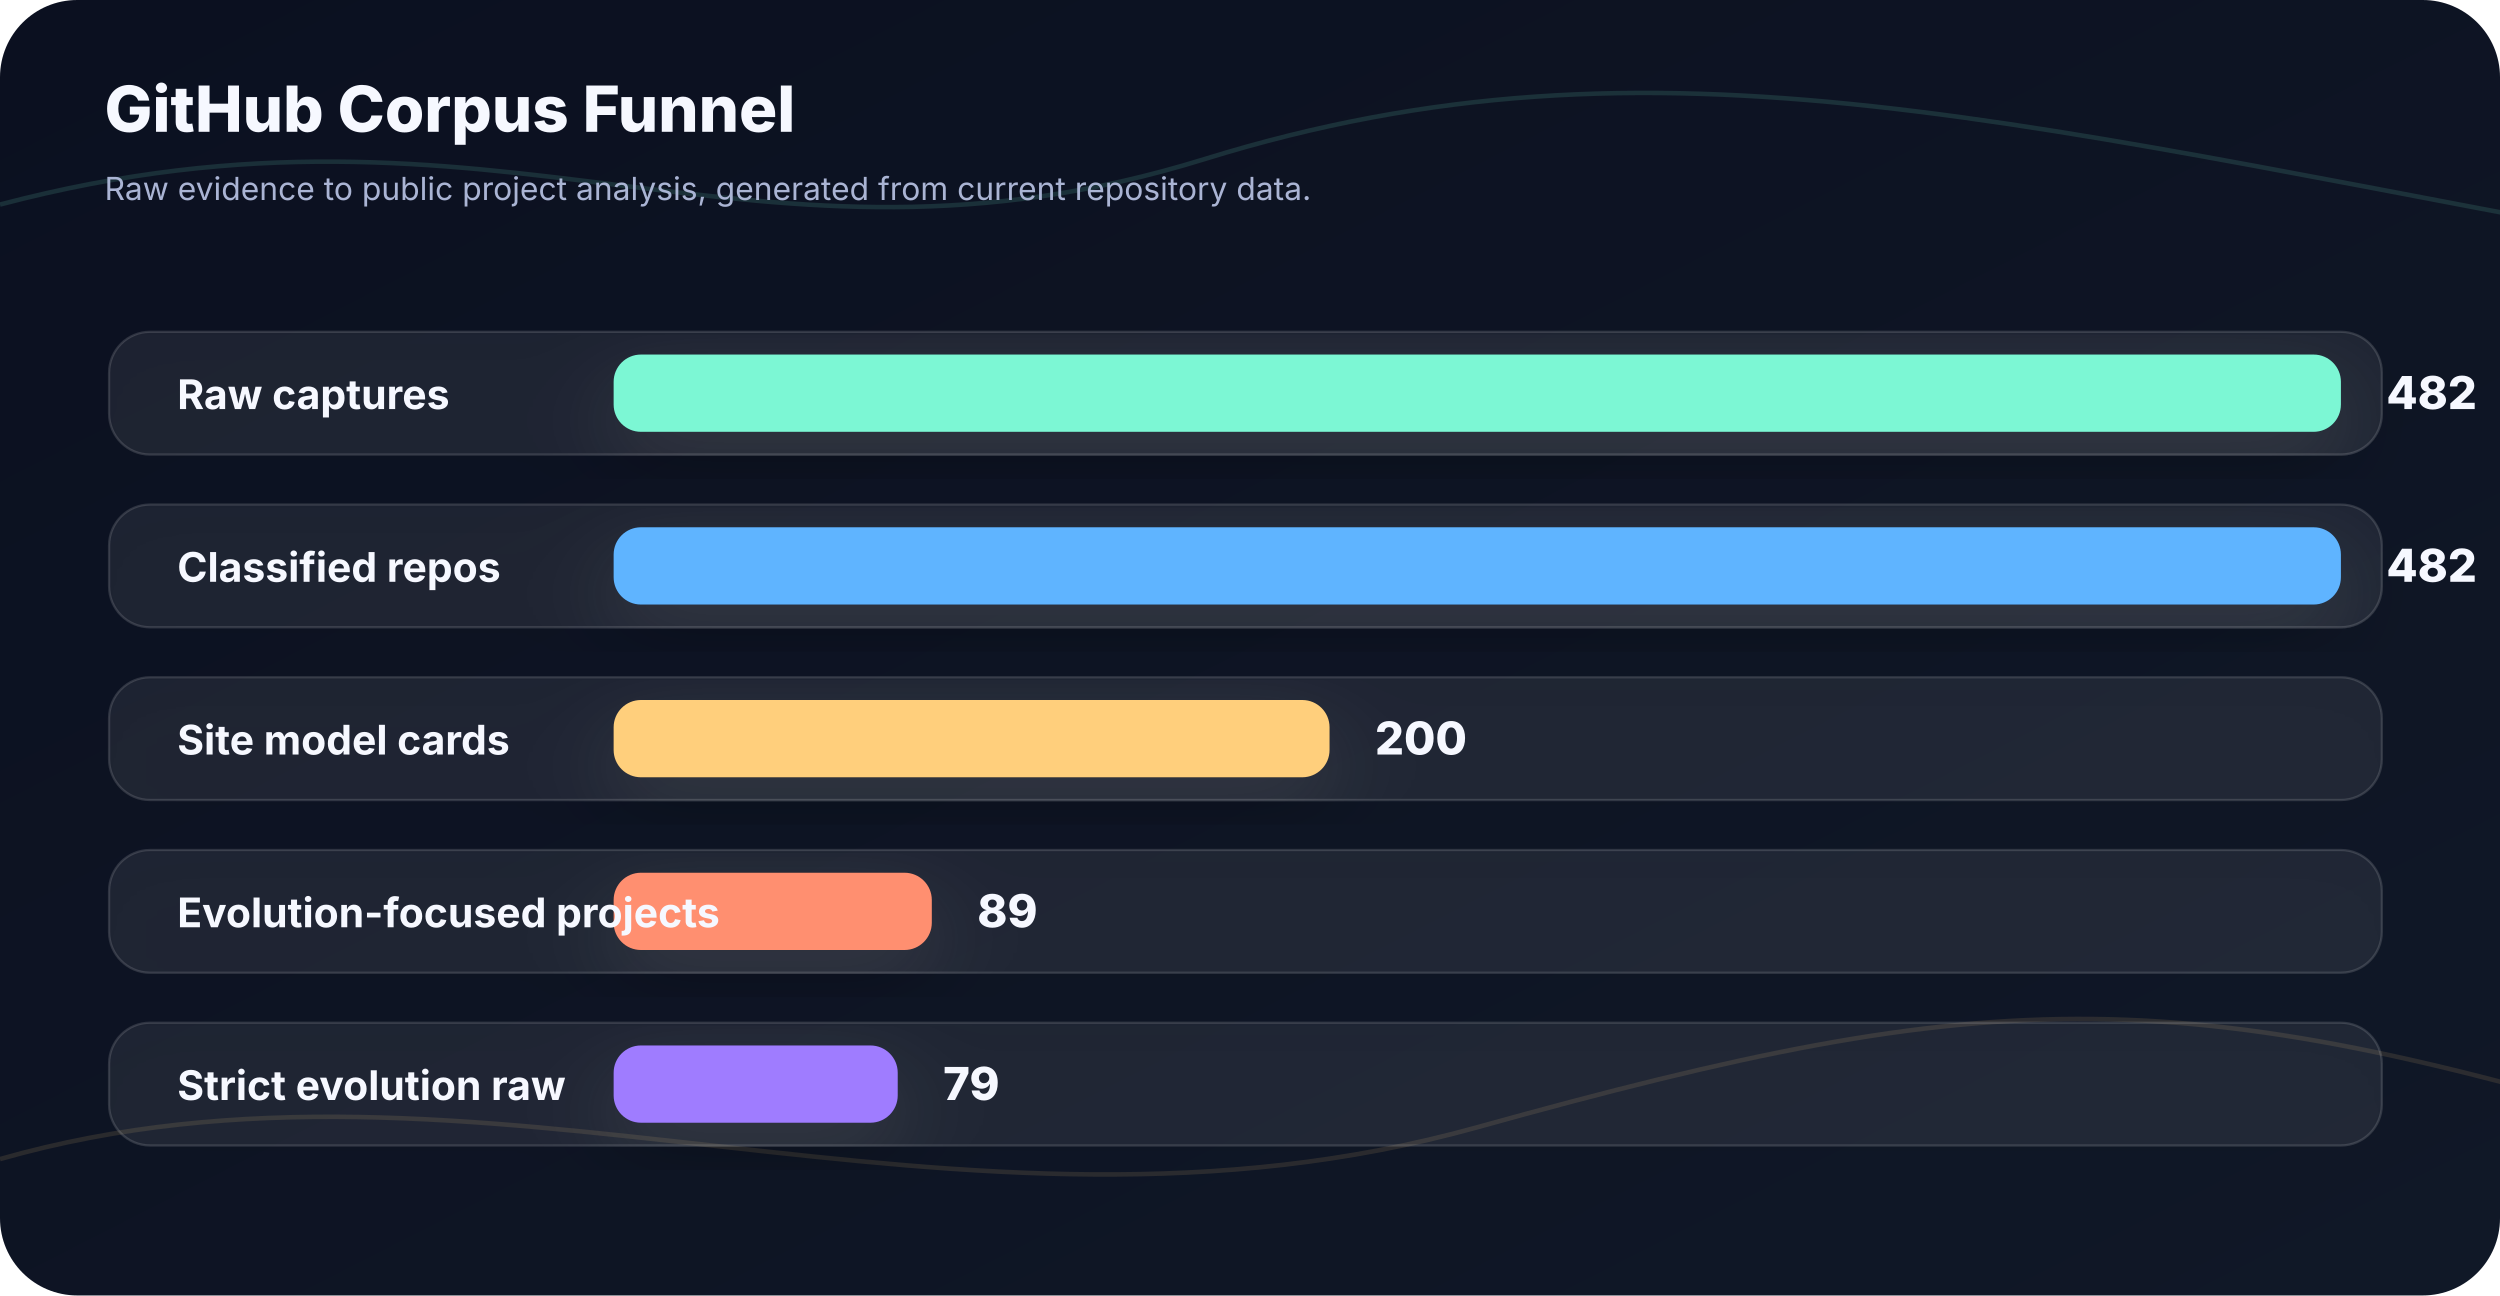
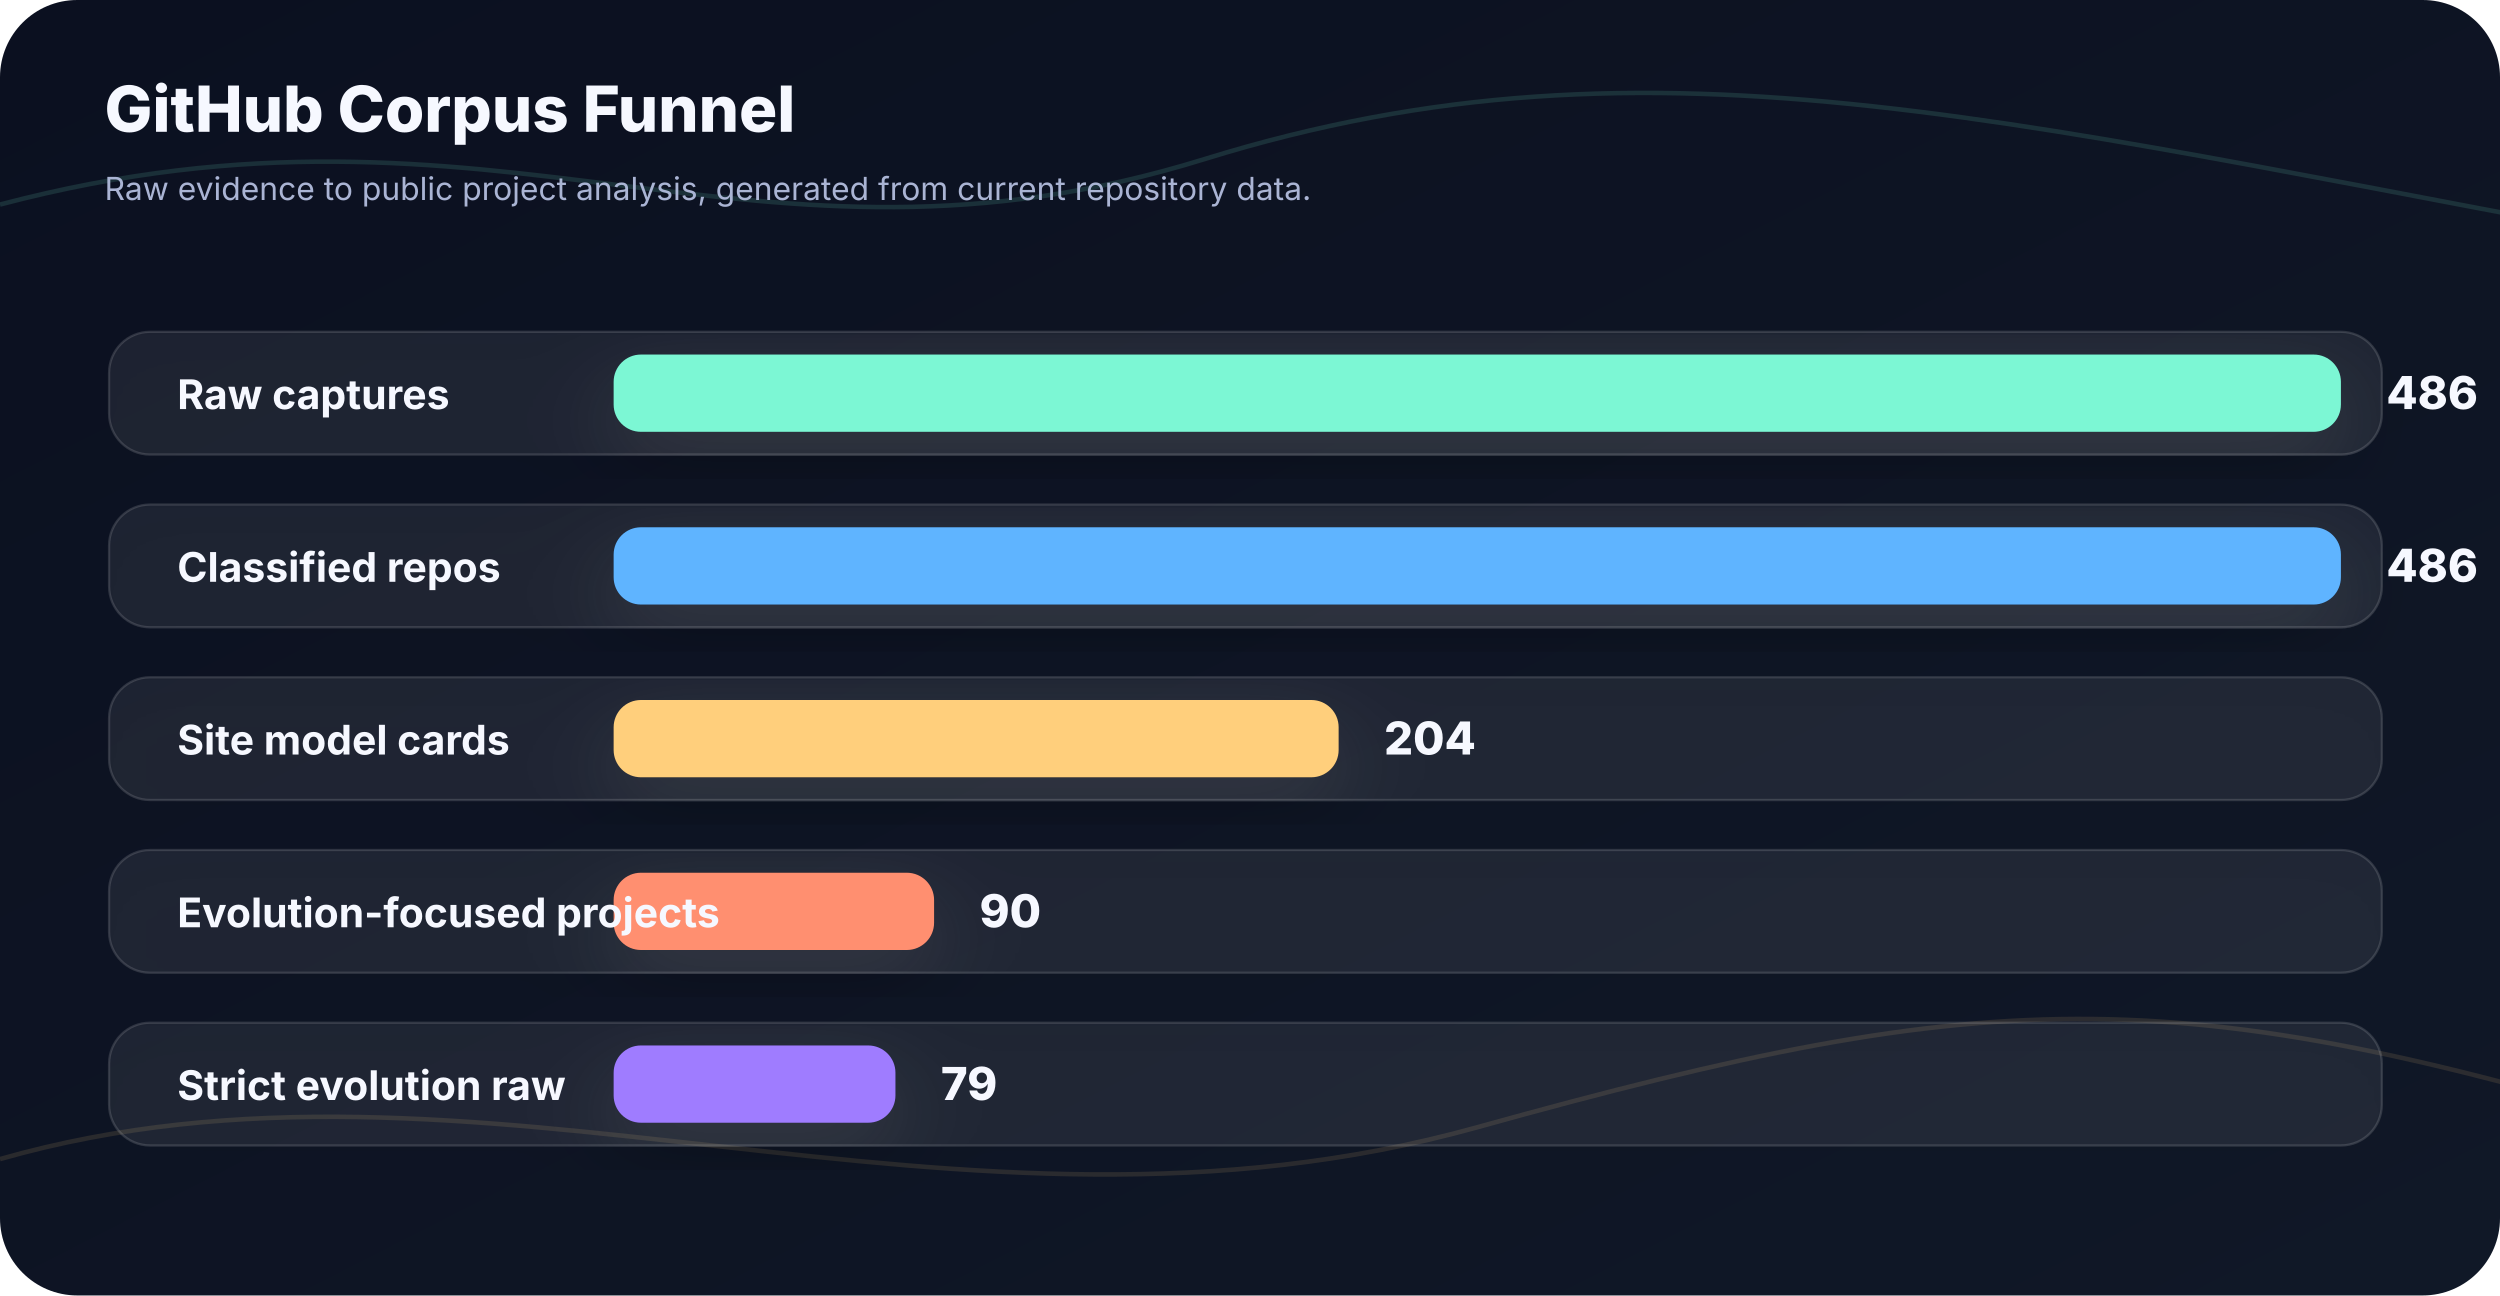
<svg xmlns="http://www.w3.org/2000/svg" width="1100" height="570" viewBox="0 0 1100 570" role="img" aria-labelledby="title desc">
  <defs>
    <linearGradient id="bg" x1="0" x2="1" y1="0" y2="1">
      <stop offset="0" stop-color="#0b1020" />
      <stop offset="1" stop-color="#101827" />
    </linearGradient>
    <linearGradient id="teal" x1="0" x2="1">
      <stop offset="0" stop-color="#7cf7d4" />
      <stop offset="1" stop-color="#5fb4ff" />
    </linearGradient>
    <linearGradient id="amber" x1="0" x2="1">
      <stop offset="0" stop-color="#ffcf7c" />
      <stop offset="1" stop-color="#ff8f70" />
    </linearGradient>
    <filter id="softShadow" x="-20%" y="-20%" width="140%" height="140%">
      <feDropShadow dx="0" dy="12" stdDeviation="18" flood-color="#000000" flood-opacity=".28" />
    </filter>
  </defs>
  <rect width="100%" height="100%" rx="34" fill="url(#bg)" />
  <path d="M0 90 C220 32 330 132 530 70 S890 56 1200 112" fill="none" stroke="#7cf7d4" stroke-opacity=".13" stroke-width="2" />
  <path d="M0 510 C210 450 420 560 650 496 S960 430 1200 505" fill="none" stroke="#ffcf7c" stroke-opacity=".12" stroke-width="2" />
  <text x="46" y="58" font-family="Inter, Arial, sans-serif" font-size="28" font-weight="800" fill="#f6f8ff">GitHub Corpus Funnel</text>
  <text x="46" y="88" font-family="Inter, Arial, sans-serif" font-size="14" fill="#aab4d4">Raw evidence to public project analysis, generated from current repository data.</text>
  <g filter="url(#softShadow)">
    <rect x="48" y="146" width="1000" height="54" rx="18" fill="rgba(255,255,255,.07)" stroke="rgba(255,255,255,.14)" />
    <rect x="270" y="156" width="760" height="34" rx="12" fill="#7cf7d4" />
  </g>
  <text x="78" y="180" font-family="Inter, Arial, sans-serif" font-size="18" font-weight="750" fill="#f6f8ff">Raw captures</text>
-   <text x="1050" y="180" font-family="Inter, Arial, sans-serif" font-size="20" font-weight="800" fill="#f6f8ff">482</text>
+   <text x="1050" y="180" font-family="Inter, Arial, sans-serif" font-size="20" font-weight="800" fill="#f6f8ff">486</text>
  <g filter="url(#softShadow)">
    <rect x="48" y="222" width="1000" height="54" rx="18" fill="rgba(255,255,255,.07)" stroke="rgba(255,255,255,.14)" />
    <rect x="270" y="232" width="760" height="34" rx="12" fill="#5fb4ff" />
  </g>
  <text x="78" y="256" font-family="Inter, Arial, sans-serif" font-size="18" font-weight="750" fill="#f6f8ff">Classified repos</text>
-   <text x="1050" y="256" font-family="Inter, Arial, sans-serif" font-size="20" font-weight="800" fill="#f6f8ff">482</text>
+   <text x="1050" y="256" font-family="Inter, Arial, sans-serif" font-size="20" font-weight="800" fill="#f6f8ff">486</text>
  <g filter="url(#softShadow)">
    <rect x="48" y="298" width="1000" height="54" rx="18" fill="rgba(255,255,255,.07)" stroke="rgba(255,255,255,.14)" />
-     <rect x="270" y="308" width="315" height="34" rx="12" fill="#ffcf7c" />
+     <rect x="270" y="308" width="319" height="34" rx="12" fill="#ffcf7c" />
  </g>
  <text x="78" y="332" font-family="Inter, Arial, sans-serif" font-size="18" font-weight="750" fill="#f6f8ff">Site model cards</text>
-   <text x="605" y="332" font-family="Inter, Arial, sans-serif" font-size="20" font-weight="800" fill="#f6f8ff">200</text>
+   <text x="609" y="332" font-family="Inter, Arial, sans-serif" font-size="20" font-weight="800" fill="#f6f8ff">204</text>
  <g filter="url(#softShadow)">
    <rect x="48" y="374" width="1000" height="54" rx="18" fill="rgba(255,255,255,.07)" stroke="rgba(255,255,255,.14)" />
-     <rect x="270" y="384" width="140" height="34" rx="12" fill="#ff8f70" />
+     <rect x="270" y="384" width="141" height="34" rx="12" fill="#ff8f70" />
  </g>
  <text x="78" y="408" font-family="Inter, Arial, sans-serif" font-size="18" font-weight="750" fill="#f6f8ff">Evolution-focused projects</text>
-   <text x="430" y="408" font-family="Inter, Arial, sans-serif" font-size="20" font-weight="800" fill="#f6f8ff">89</text>
+   <text x="431" y="408" font-family="Inter, Arial, sans-serif" font-size="20" font-weight="800" fill="#f6f8ff">90</text>
  <g filter="url(#softShadow)">
    <rect x="48" y="450" width="1000" height="54" rx="18" fill="rgba(255,255,255,.07)" stroke="rgba(255,255,255,.14)" />
-     <rect x="270" y="460" width="125" height="34" rx="12" fill="#9f7cff" />
+     <rect x="270" y="460" width="124" height="34" rx="12" fill="#9f7cff" />
  </g>
  <text x="78" y="484" font-family="Inter, Arial, sans-serif" font-size="18" font-weight="750" fill="#f6f8ff">Strict evolution raw</text>
-   <text x="415" y="484" font-family="Inter, Arial, sans-serif" font-size="20" font-weight="800" fill="#f6f8ff">79</text>
+   <text x="414" y="484" font-family="Inter, Arial, sans-serif" font-size="20" font-weight="800" fill="#f6f8ff">79</text>
</svg>
